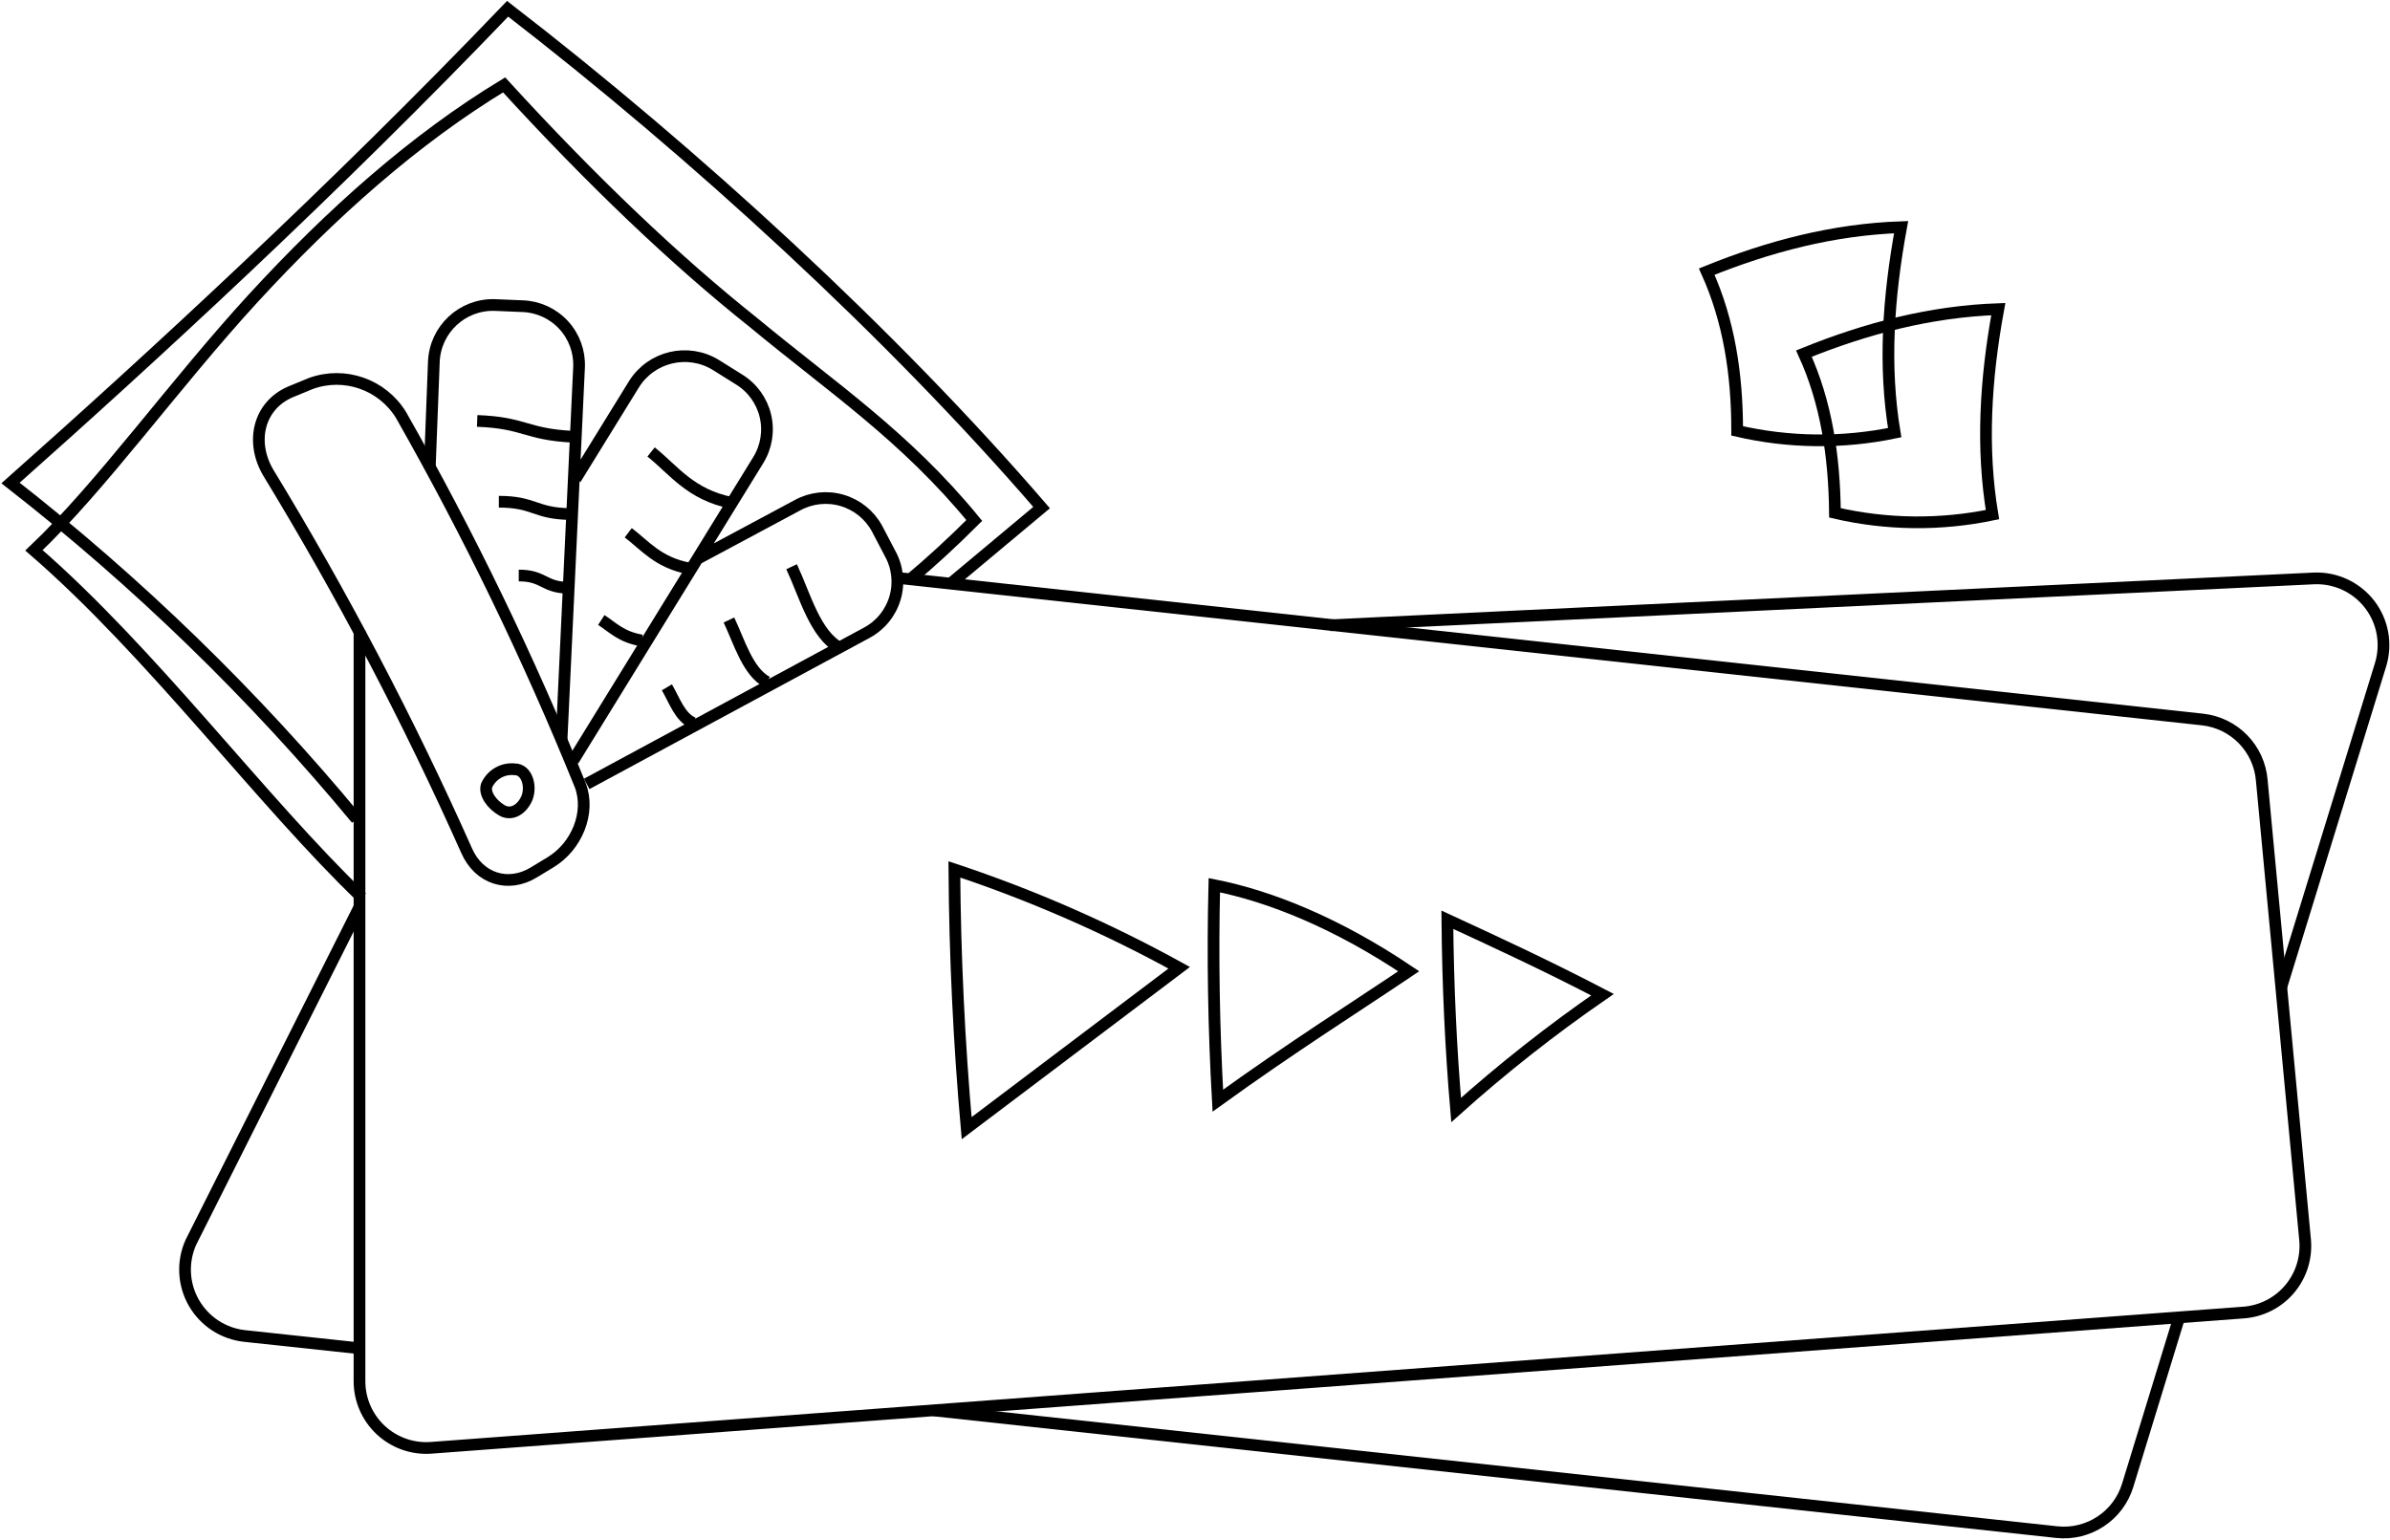
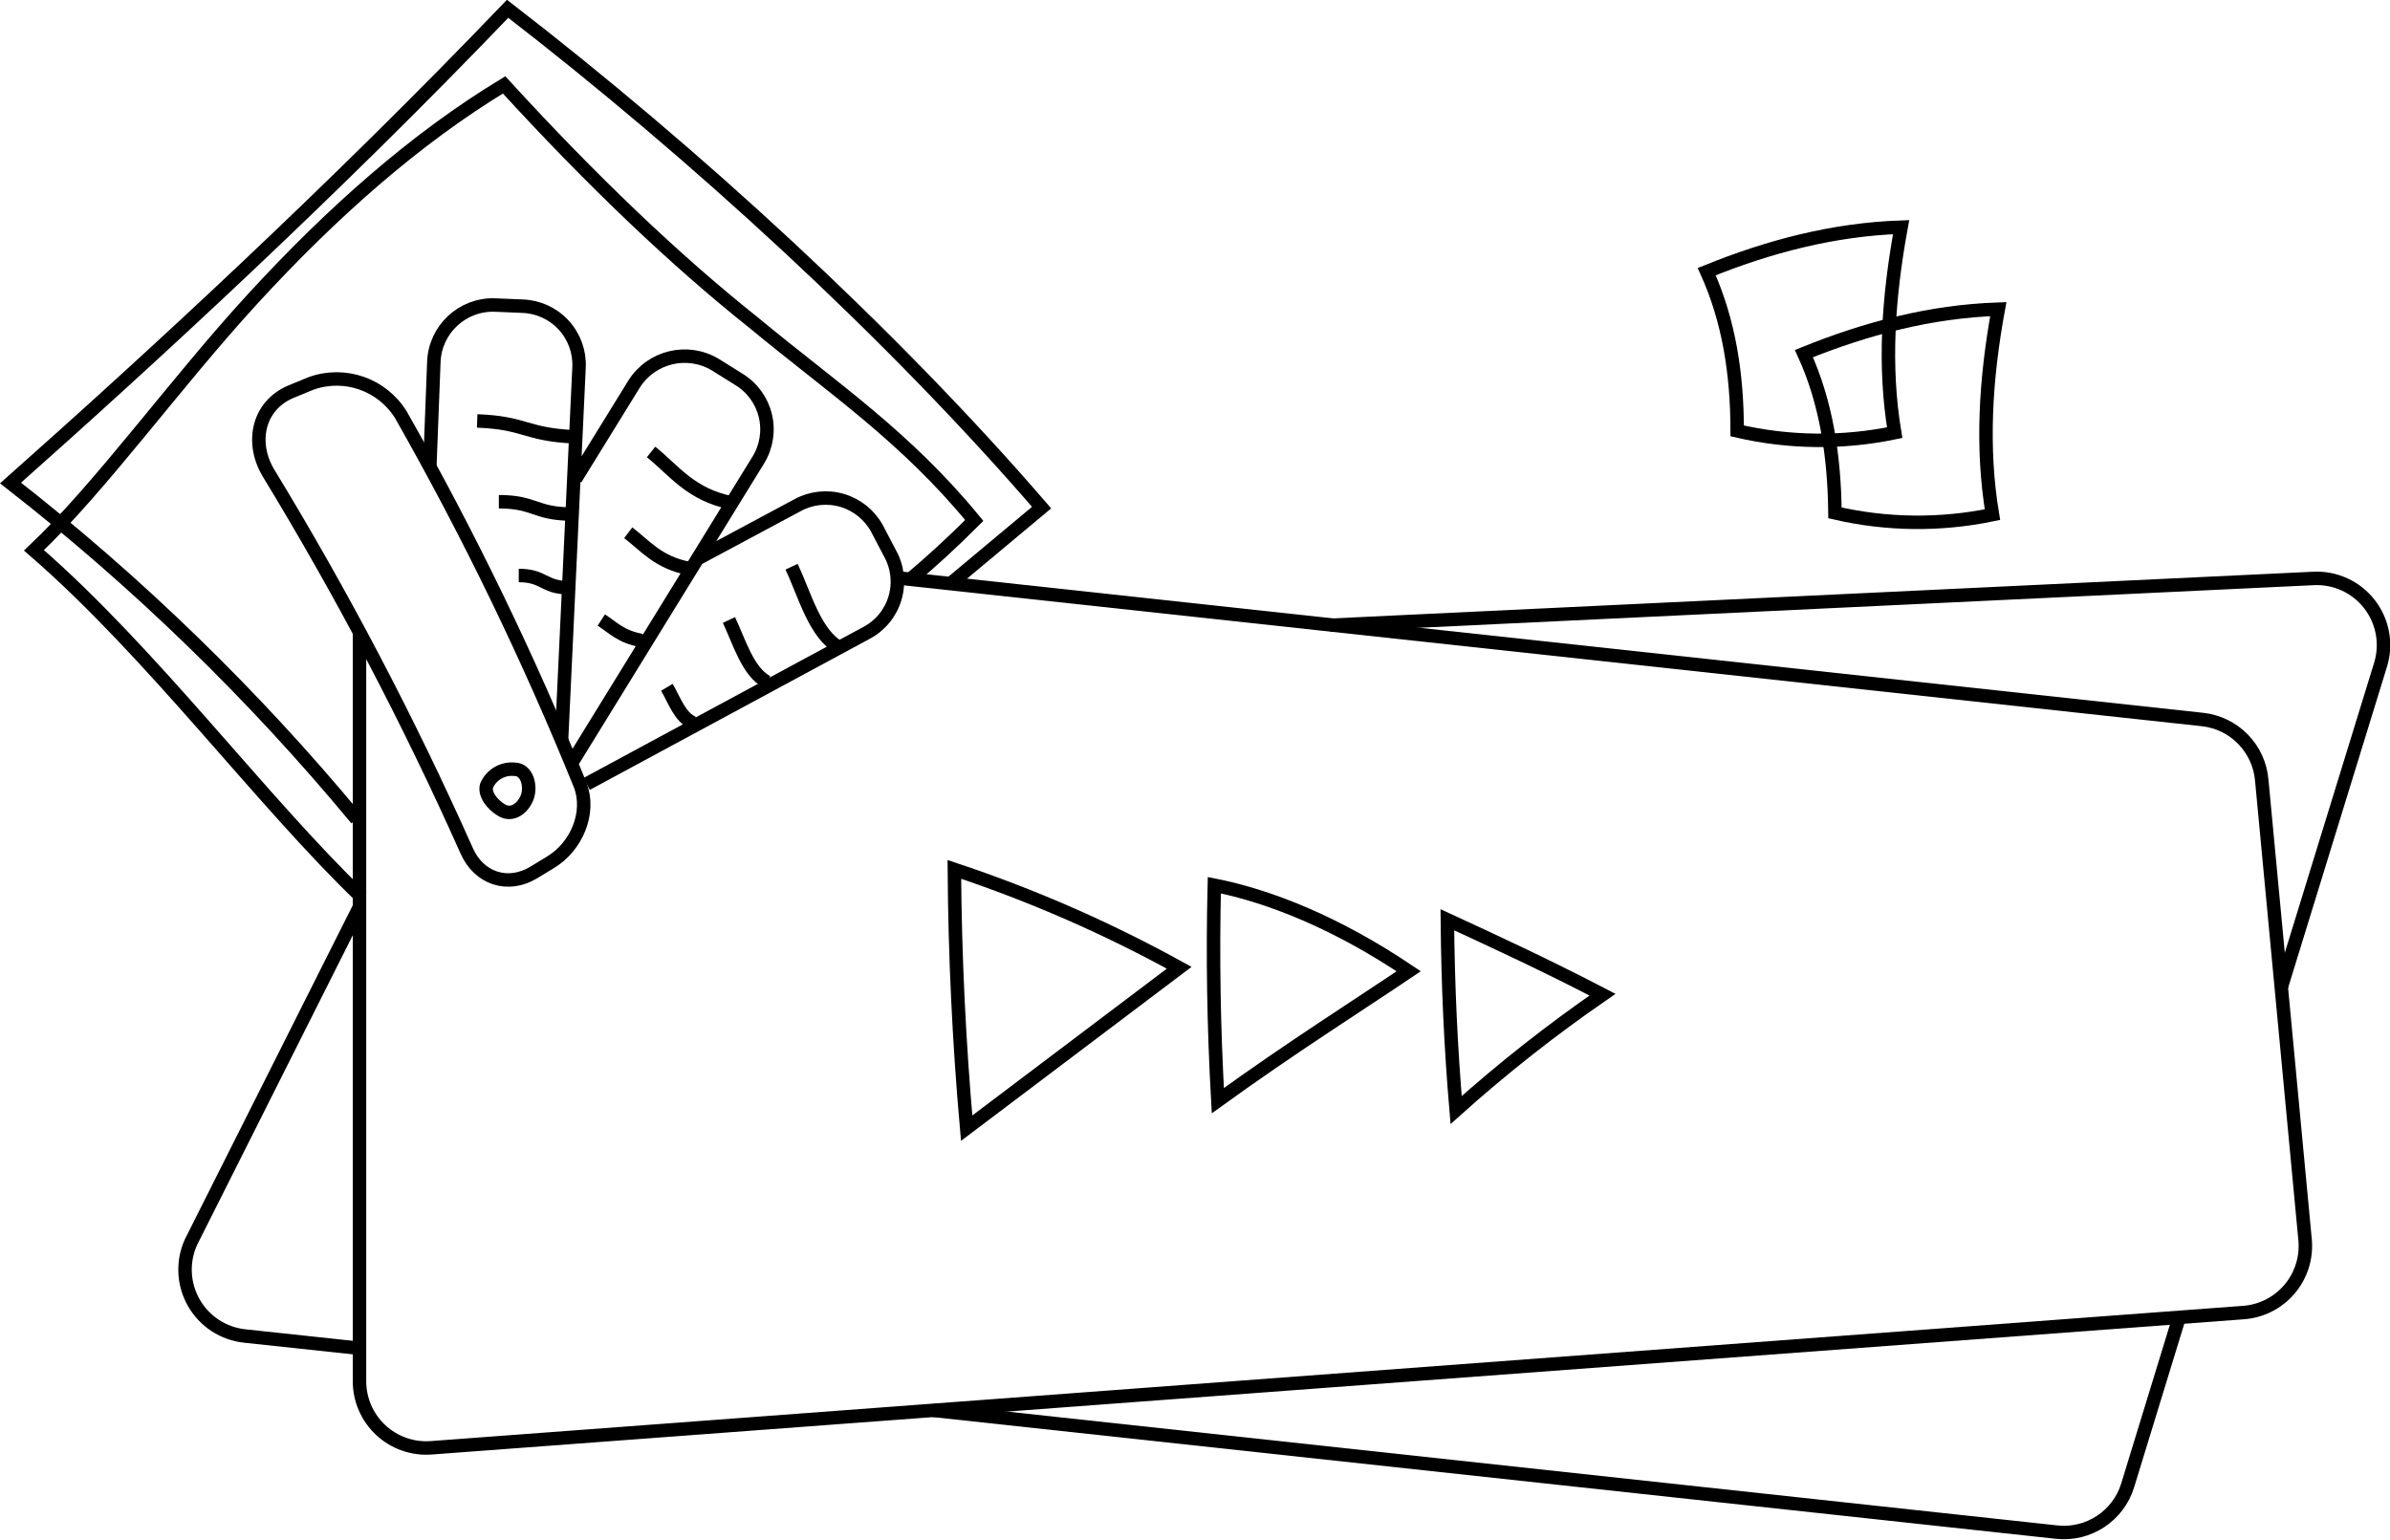
<svg xmlns="http://www.w3.org/2000/svg" viewBox="0 0 408.2 262.9" id="design">
-   <g fill="none" stroke="#000000" stroke-width="2">
+   <g fill="none" stroke="#000000" stroke-width="2.3">
    <path d="M60.9 139.9A381.4 381.4 0 0 0 1.8 82.5c24.1-21.4 55.1-49.9 84.9-81 32 24.7 65.5 55.4 91.2 85.2l-15.8 13.2" />
    <path d="M61.8 153.3C44.7 136.9 26 111.5 5.8 94c11.5-10.9 24-28.4 37.4-43s27.7-27.3 42.9-36.5q22.5 24.6 42.6 40.6c13.4 11.1 25.9 19.4 37.7 33.8-3.8 3.8-7.4 7.1-11.1 10.2" />
    <path d="M308.1 60.4c3.8 8.3 5.2 17.5 5.3 27.2a62.6 62.6 0 0 0 26.9.3c-1.9-11.4-1.2-23.1 1-35.1-11.6.4-22.6 3.3-33.2 7.6z" />
    <path d="M291.5 46.4c3.8 8.4 5.2 17.5 5.2 27.2a62.7 62.7 0 0 0 26.9.3c-1.9-11.4-1.1-23.1 1.1-35.1-11.6.4-22.6 3.3-33.2 7.6z" />
    <path d="M389.6 168.7l17-55.2a11.4 11.4 0 0 0-11.4-14.7l-168 8m-67.8 134.1l191.9 20.8a11.4 11.4 0 0 0 12.1-8l8.8-28.7M61.4 154.9l-28.8 57.3a11.4 11.4 0 0 0 9.2 16l19.6 2.1" />
    <path d="M61.4 107.7v128.2a11.4 11.4 0 0 0 12.2 11.4l309.5-23.1a11.4 11.4 0 0 0 10.6-12.4l-7.4-78.5a11.4 11.4 0 0 0-10.1-10.4l-223-24.2" />
    <path d="M163 148.5a229.5 229.5 0 0 1 38.4 16.8l-36.3 27.4c-1.3-14.7-2-29.4-2.1-44.2z" />
    <path d="M207.4 151.2c9.6 1.9 21 6.5 33.2 14.7-8.9 6-20 13-32.6 22.1-.7-12.5-.9-24.7-.6-36.8z" />
    <path d="M247.2 157.1c7.8 3.6 16.7 7.7 26.5 12.8a251.1 251.1 0 0 0-25 19.7c-.9-10.5-1.4-21.3-1.5-32.5z" />
    <path d="M119.4 95.3l16.8-9a10 10 0 0 1 13.6 4l2.2 4.2a9.9 9.9 0 0 1-4 13.6l-47.8 25.8m-1.9-52.1l10-16.2a10.2 10.2 0 0 1 13.9-3.3l4 2.5a10 10 0 0 1 3.3 13.8l-31.6 51.3M73.4 80l.7-18.2c.217-5.54 4.86-9.87 10.4-9.7l4.8.2a10 10 0 0 1 9.6 10.4l-3 63.9" />
    <path d="M94 147.3l-2.8 1.7c-4.4 2.7-9.4 1.1-11.5-3.7a571.7 571.7 0 0 0-33.9-64.6c-3.1-5.3-1.6-11.5 3.9-13.8l3.4-1.4a12.9 12.9 0 0 1 15.4 5.4 531.9 531.9 0 0 1 30.6 63.2c1.8 4.7-.6 10.5-5.1 13.2z" />
    <path d="M81.5 71.9c8.2.3 8.2 2.3 16.4 2.7M85.2 85.7c6.1 0 6.1 2 12.1 2.1m-8.7 10.5c4.3 0 4.2 2 8.4 2.1m14.2-23.2c3.9 3.1 6.7 7.3 13.8 8.7M107.3 91c2.9 2.2 5.1 5.1 10.4 6.1m-15 8.8c2 1.3 3.4 2.9 6.9 3.5m25.6-12.6c2.3 4.9 4 11.6 8.3 13.9m-19-4.8c1.8 3.8 3.2 8.8 6.5 10.6m-17.1.9c1.3 2.2 2.2 5.1 4.5 6.1" />
    <path d="M90 136.3c-.8 1.9-2.6 3.1-4.3 2.1s-3-2.8-2.6-4.2a4.7 4.7 0 0 1 4.8-2.8c2.1 0 2.9 2.9 2.1 4.9z" />
  </g>
</svg>
